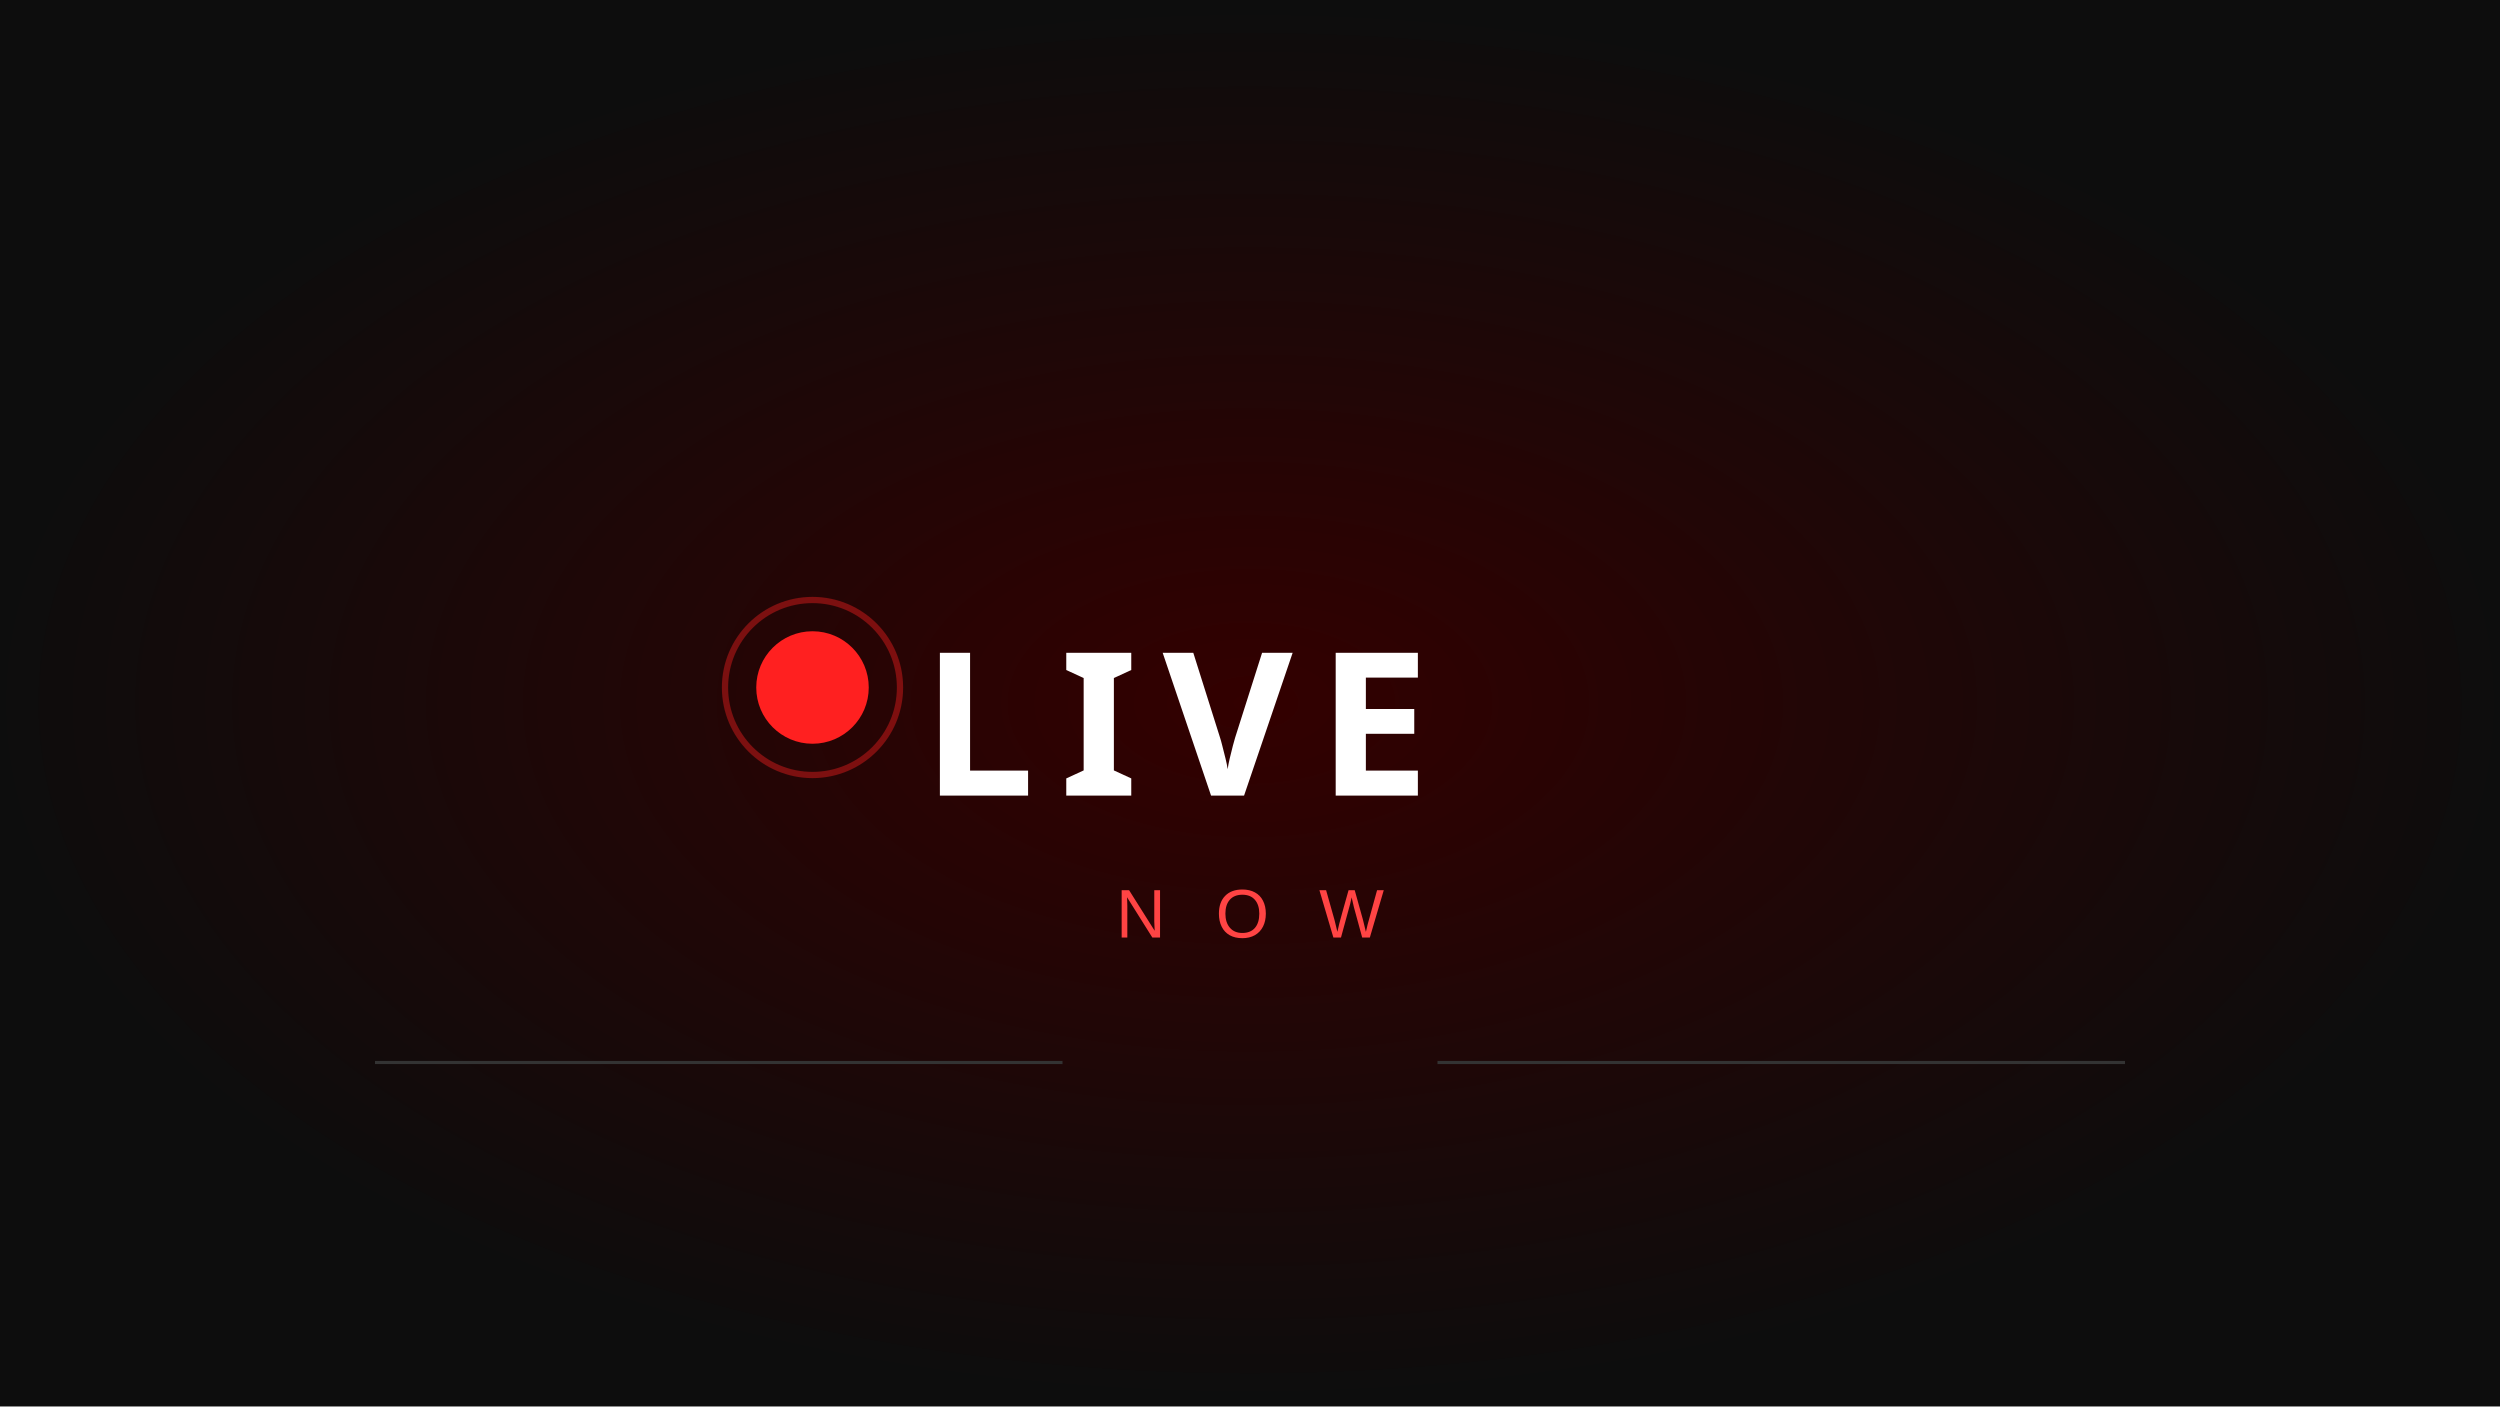
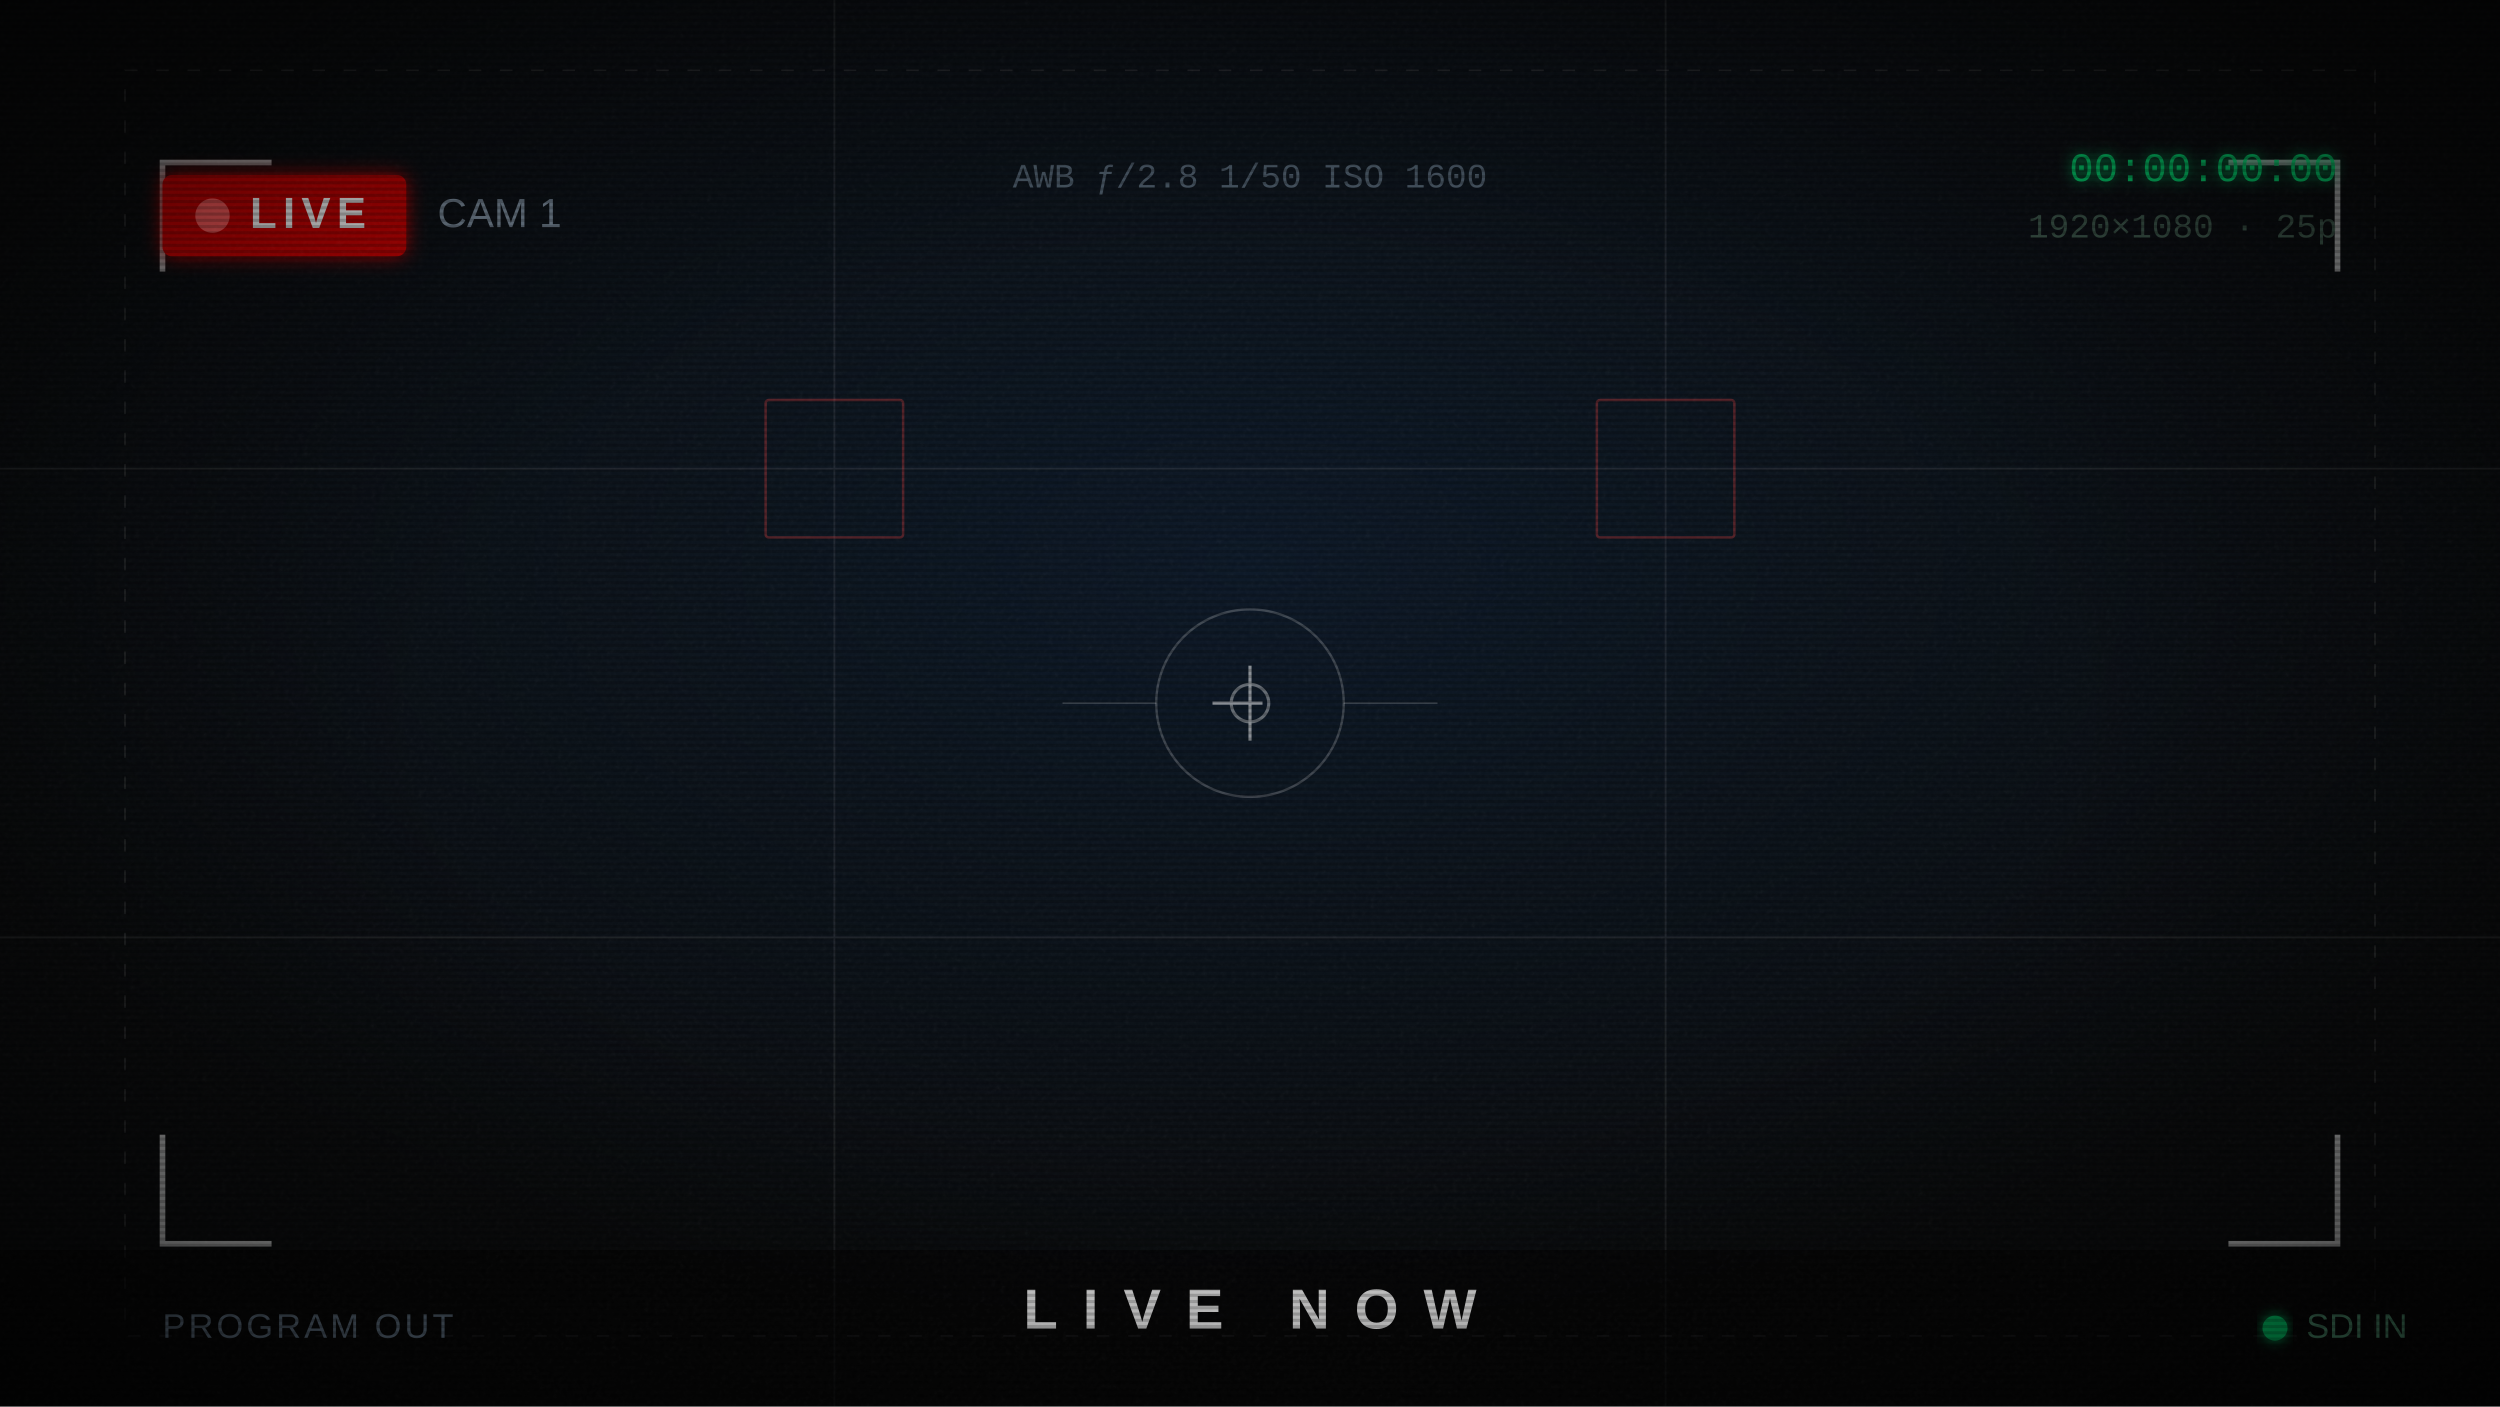
<svg xmlns="http://www.w3.org/2000/svg" viewBox="0 0 800 450" width="800" height="450">
-   <rect width="800" height="450" fill="#0d0d0d" />
-   <radialGradient id="glow" cx="50%" cy="50%" r="50%">
-     <stop offset="0%" style="stop-color:#330000;stop-opacity:1" />
-     <stop offset="100%" style="stop-color:#0d0d0d;stop-opacity:1" />
+   <defs>
+     <radialGradient id="ln-vig" cx="50%" cy="50%" r="72%">
+       <stop offset="45%" stop-color="#000" stop-opacity="0" />
+       <stop offset="100%" stop-color="#000" stop-opacity="0.72" />
+     </radialGradient>
+     <pattern id="ln-scan" x="0" y="0" width="800" height="2" patternUnits="userSpaceOnUse">
+       <rect x="0" y="0" width="800" height="1" fill="#000" opacity="0.18" />
+     </pattern>
+     <filter id="ln-grain" x="0" y="0" width="100%" height="100%" color-interpolation-filters="sRGB">
+       <feTurbulence type="fractalNoise" baseFrequency="0.65" numOctaves="3" stitchTiles="stitch" result="noise" />
+       <feColorMatrix type="saturate" values="0" in="noise" result="grey" />
+       <feBlend in="SourceGraphic" in2="grey" mode="soft-light" result="blend" />
+       <feComposite in="blend" in2="SourceGraphic" operator="in" />
+     </filter>
+     <filter id="ln-glow-red" x="-30%" y="-30%" width="160%" height="160%">
+       <feGaussianBlur in="SourceGraphic" stdDeviation="3" result="blur" />
+       <feMerge>
+         <feMergeNode in="blur" />
+         <feMergeNode in="SourceGraphic" />
+       </feMerge>
+     </filter>
+     <filter id="ln-glow-grn" x="-20%" y="-50%" width="140%" height="200%">
+       <feGaussianBlur in="SourceGraphic" stdDeviation="2" result="blur" />
+       <feMerge>
+         <feMergeNode in="blur" />
+         <feMergeNode in="SourceGraphic" />
+       </feMerge>
+     </filter>
+   </defs>
+   <rect width="800" height="450" fill="#0a0b0c" />
+   <radialGradient id="ln-amb" cx="50%" cy="40%" r="55%">
+     <stop offset="0%" stop-color="#0d1a2a" stop-opacity="1" />
+     <stop offset="100%" stop-color="#0a0b0c" stop-opacity="1" />
  </radialGradient>
-   <rect width="800" height="450" fill="url(#glow)" />
-   <circle cx="260" cy="220" r="18" fill="#ff2020" />
-   <circle cx="260" cy="220" r="28" fill="none" stroke="#ff2020" stroke-width="2" opacity="0.4" />
-   <text x="295" y="232" dominant-baseline="middle" font-family="Arial Black, sans-serif" font-size="64" font-weight="900" fill="#ffffff" letter-spacing="8">LIVE</text>
-   <text x="400" y="300" text-anchor="middle" font-family="Arial, sans-serif" font-size="22" fill="#ff4444" letter-spacing="16">NOW</text>
-   <line x1="120" y1="340" x2="340" y2="340" stroke="#333" stroke-width="1" />
-   <line x1="460" y1="340" x2="680" y2="340" stroke="#333" stroke-width="1" />
+   <rect width="800" height="450" fill="url(#ln-amb)" />
+   <g stroke="#fff" stroke-width="0.6" opacity="0.09">
+     <line x1="267" y1="0" x2="267" y2="450" />
+     <line x1="533" y1="0" x2="533" y2="450" />
+     <line x1="0" y1="150" x2="800" y2="150" />
+     <line x1="0" y1="300" x2="800" y2="300" />
+   </g>
+   <rect x="40" y="22.5" width="720" height="405" fill="none" stroke="#fff" stroke-width="0.5" stroke-dasharray="4 6" opacity="0.13" />
+   <g stroke="#fff" stroke-width="1.8" fill="none" opacity="0.65" stroke-linecap="square">
+     <path d="M 52 52 L 52 86 M 52 52 L 86 52" />
+     <path d="M 748 52 L 748 86 M 748 52 L 714 52" />
+     <path d="M 52 398 L 52 364 M 52 398 L 86 398" />
+     <path d="M 748 398 L 748 364 M 748 398 L 714 398" />
+   </g>
+   <g stroke="#fff" opacity="0.55">
+     <line x1="388" y1="225" x2="404" y2="225" stroke-width="1" />
+     <line x1="400" y1="213" x2="400" y2="237" stroke-width="1" />
+     <circle cx="400" cy="225" r="30" fill="none" stroke-width="0.75" opacity="0.4" />
+     <circle cx="400" cy="225" r="6" fill="none" stroke-width="1" opacity="0.7" />
+   </g>
+   <g fill="none" stroke="#e84040" stroke-width="0.8" opacity="0.35">
+     <rect x="245" y="128" width="44" height="44" rx="1" />
+     <rect x="511" y="128" width="44" height="44" rx="1" />
+   </g>
+   <rect x="52" y="56" width="78" height="26" rx="3" fill="#cc0000" filter="url(#ln-glow-red)" />
+   <circle cx="68" cy="69" r="5.5" fill="#ff5a5a" />
+   <text x="80" y="69" font-family="Arial Black, Arial, sans-serif" font-size="14" font-weight="900" fill="#fff" dominant-baseline="middle" letter-spacing="2">LIVE</text>
+   <text x="140" y="69" font-family="Arial Narrow, Arial, sans-serif" font-size="13" fill="#7a8a9a" dominant-baseline="middle">CAM 1</text>
+   <text x="400" y="60" text-anchor="middle" font-family="Courier New, monospace" font-size="11" fill="#5a6a7a" opacity="0.8">AWB  ƒ/2.8  1/50  ISO 1600</text>
+   <text x="748" y="58" text-anchor="end" font-family="Courier New, monospace" font-size="13" fill="#00e676" filter="url(#ln-glow-grn)" opacity="0.9">00:00:00:00</text>
+   <text x="748" y="76" text-anchor="end" font-family="Courier New, monospace" font-size="11" fill="#4a6a5a" opacity="0.8">1920×1080 · 25p</text>
+   <rect x="0" y="400" width="800" height="50" fill="#000" opacity="0.55" />
+   <text x="52" y="425" font-family="Arial Narrow, Arial, sans-serif" font-size="11" fill="#5a6a7a" dominant-baseline="middle" letter-spacing="1">PROGRAM OUT</text>
+   <text x="400" y="420" text-anchor="middle" font-family="Arial Black, Arial, sans-serif" font-size="18" font-weight="900" fill="#fff" dominant-baseline="middle" letter-spacing="8" opacity="0.95">LIVE NOW</text>
+   <circle cx="728" cy="425" r="4" fill="#00e676" filter="url(#ln-glow-grn)" opacity="0.9" />
+   <text x="738" y="425" font-family="Arial Narrow, Arial, sans-serif" font-size="11" fill="#4a8a6a" dominant-baseline="middle">SDI IN</text>
+   <line x1="340" y1="225" x2="370" y2="225" stroke="#fff" stroke-width="0.5" opacity="0.2" />
+   <line x1="430" y1="225" x2="460" y2="225" stroke="#fff" stroke-width="0.5" opacity="0.2" />
+   <rect width="800" height="450" fill="url(#ln-scan)" />
+   <rect width="800" height="450" fill="#0a0b0c" filter="url(#ln-grain)" opacity="0.07" />
+   <rect width="800" height="450" fill="url(#ln-vig)" />
</svg>
